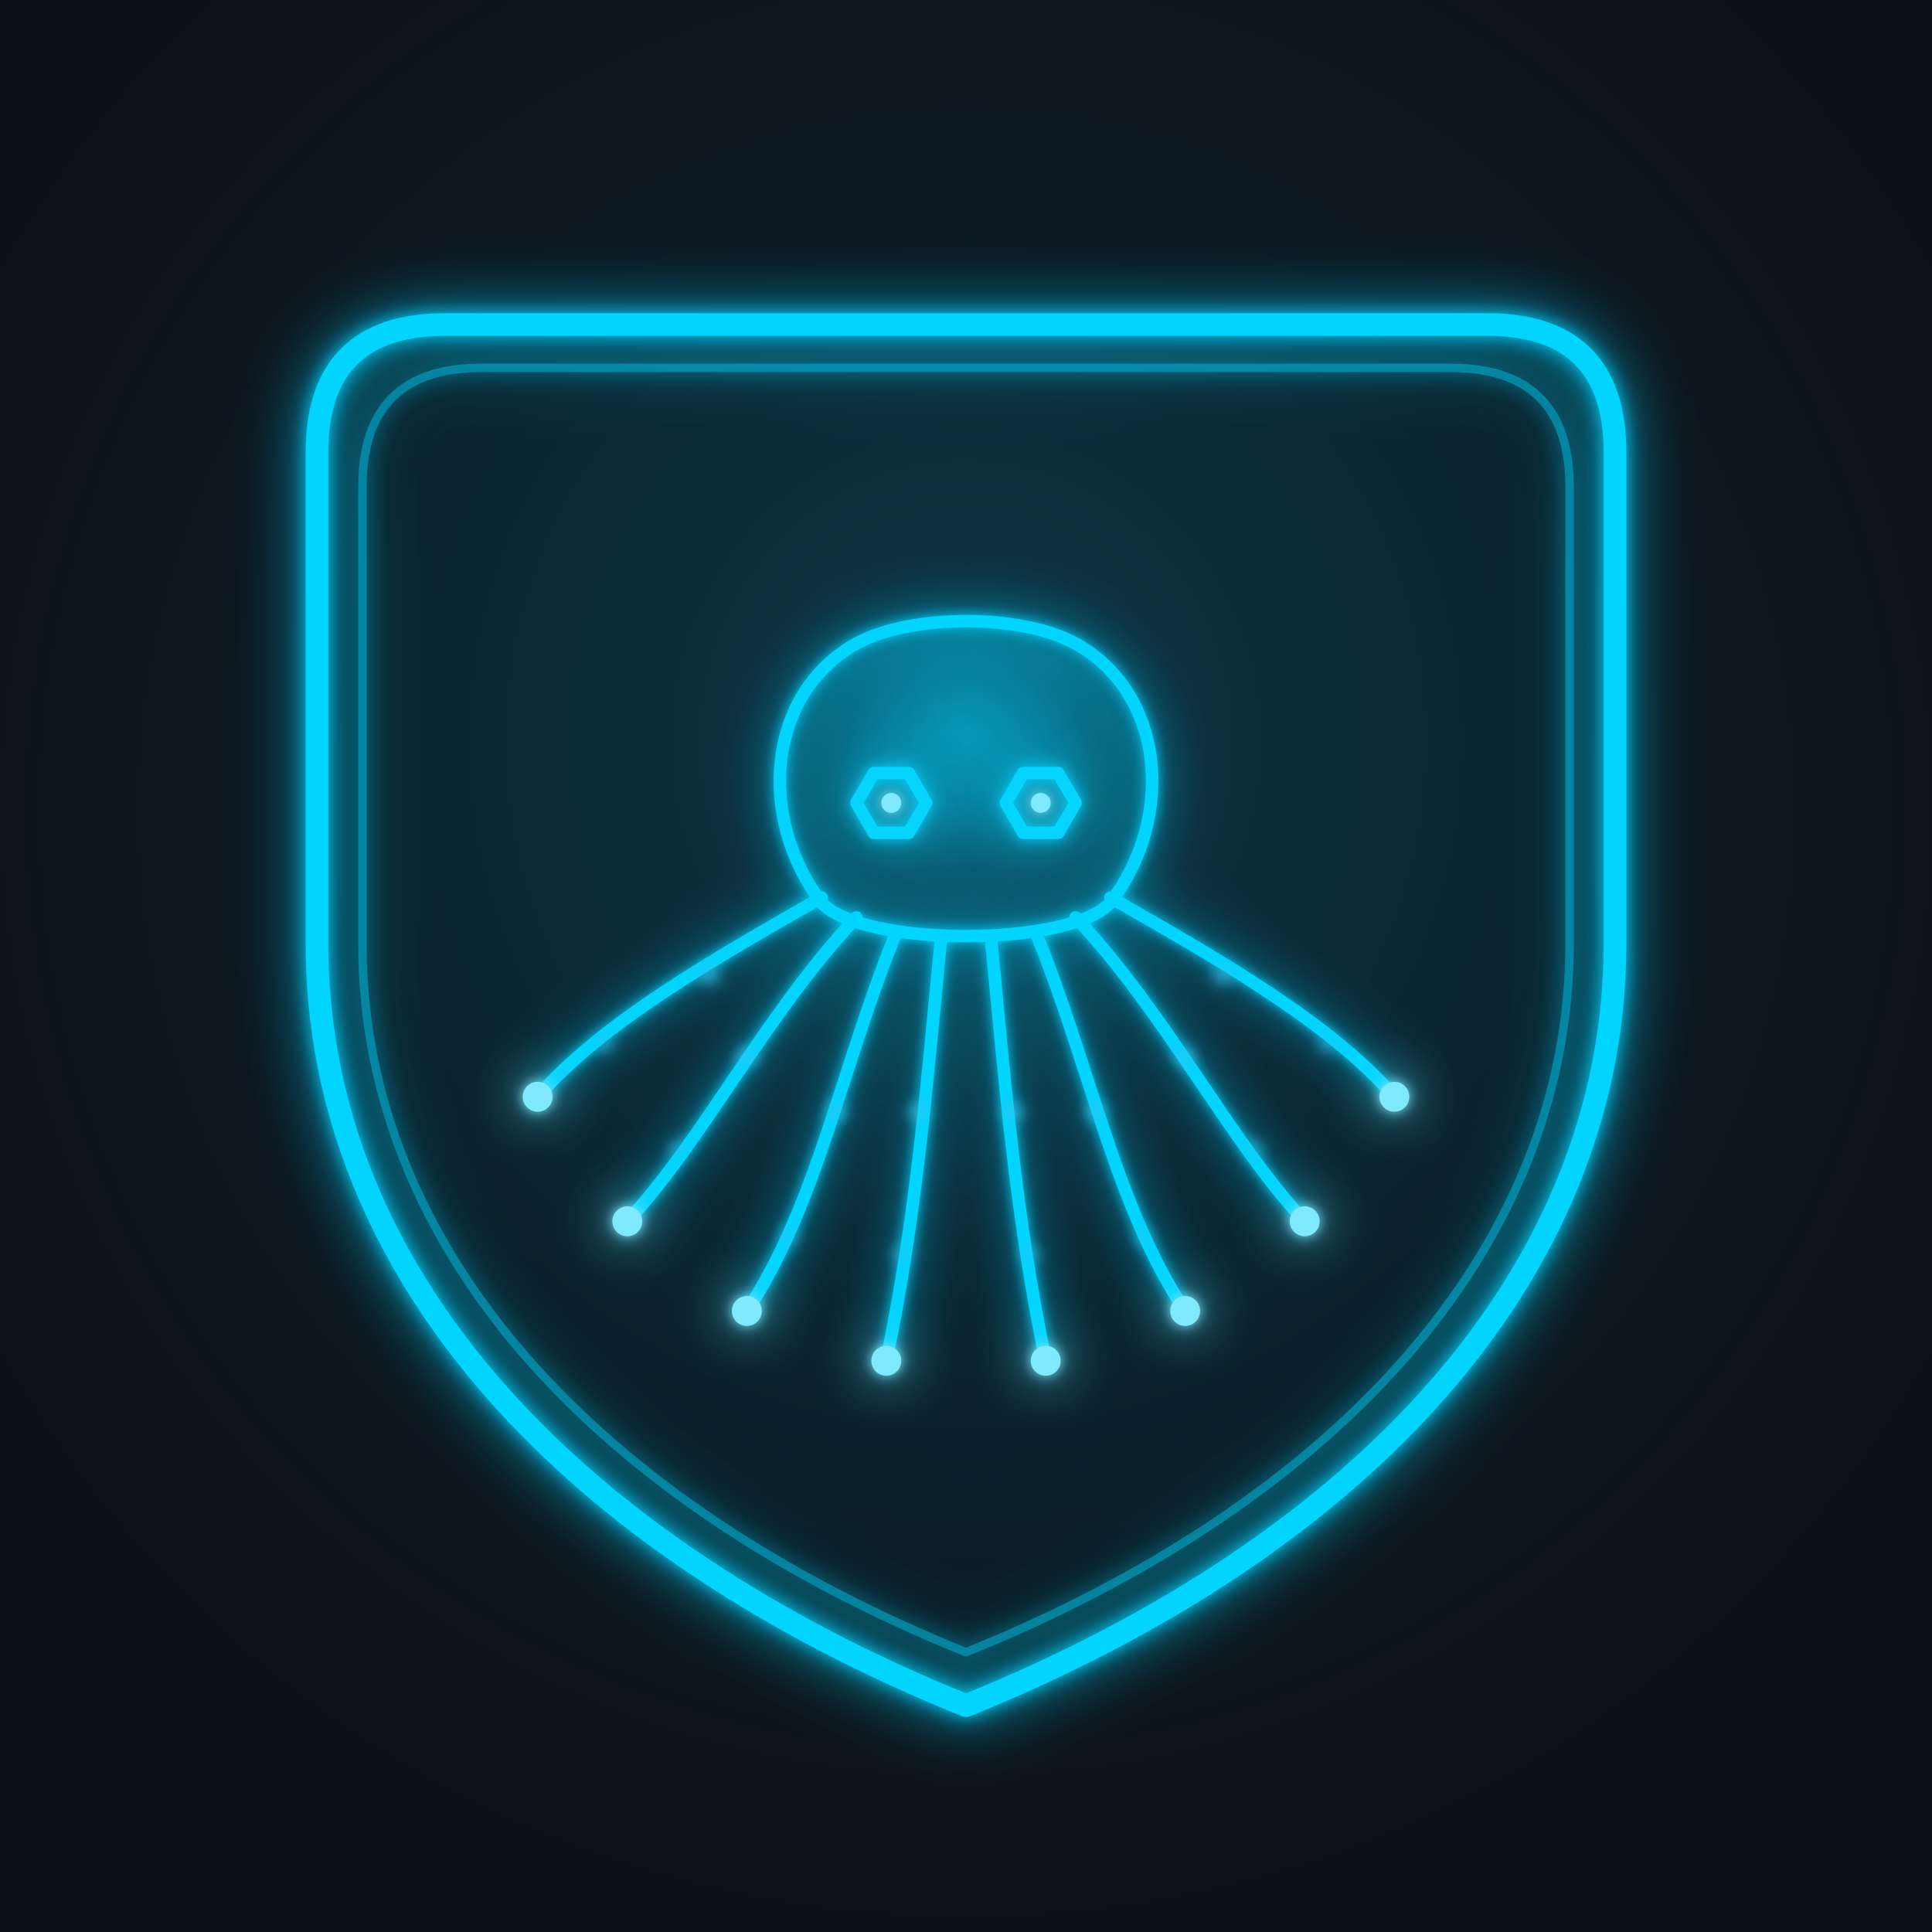
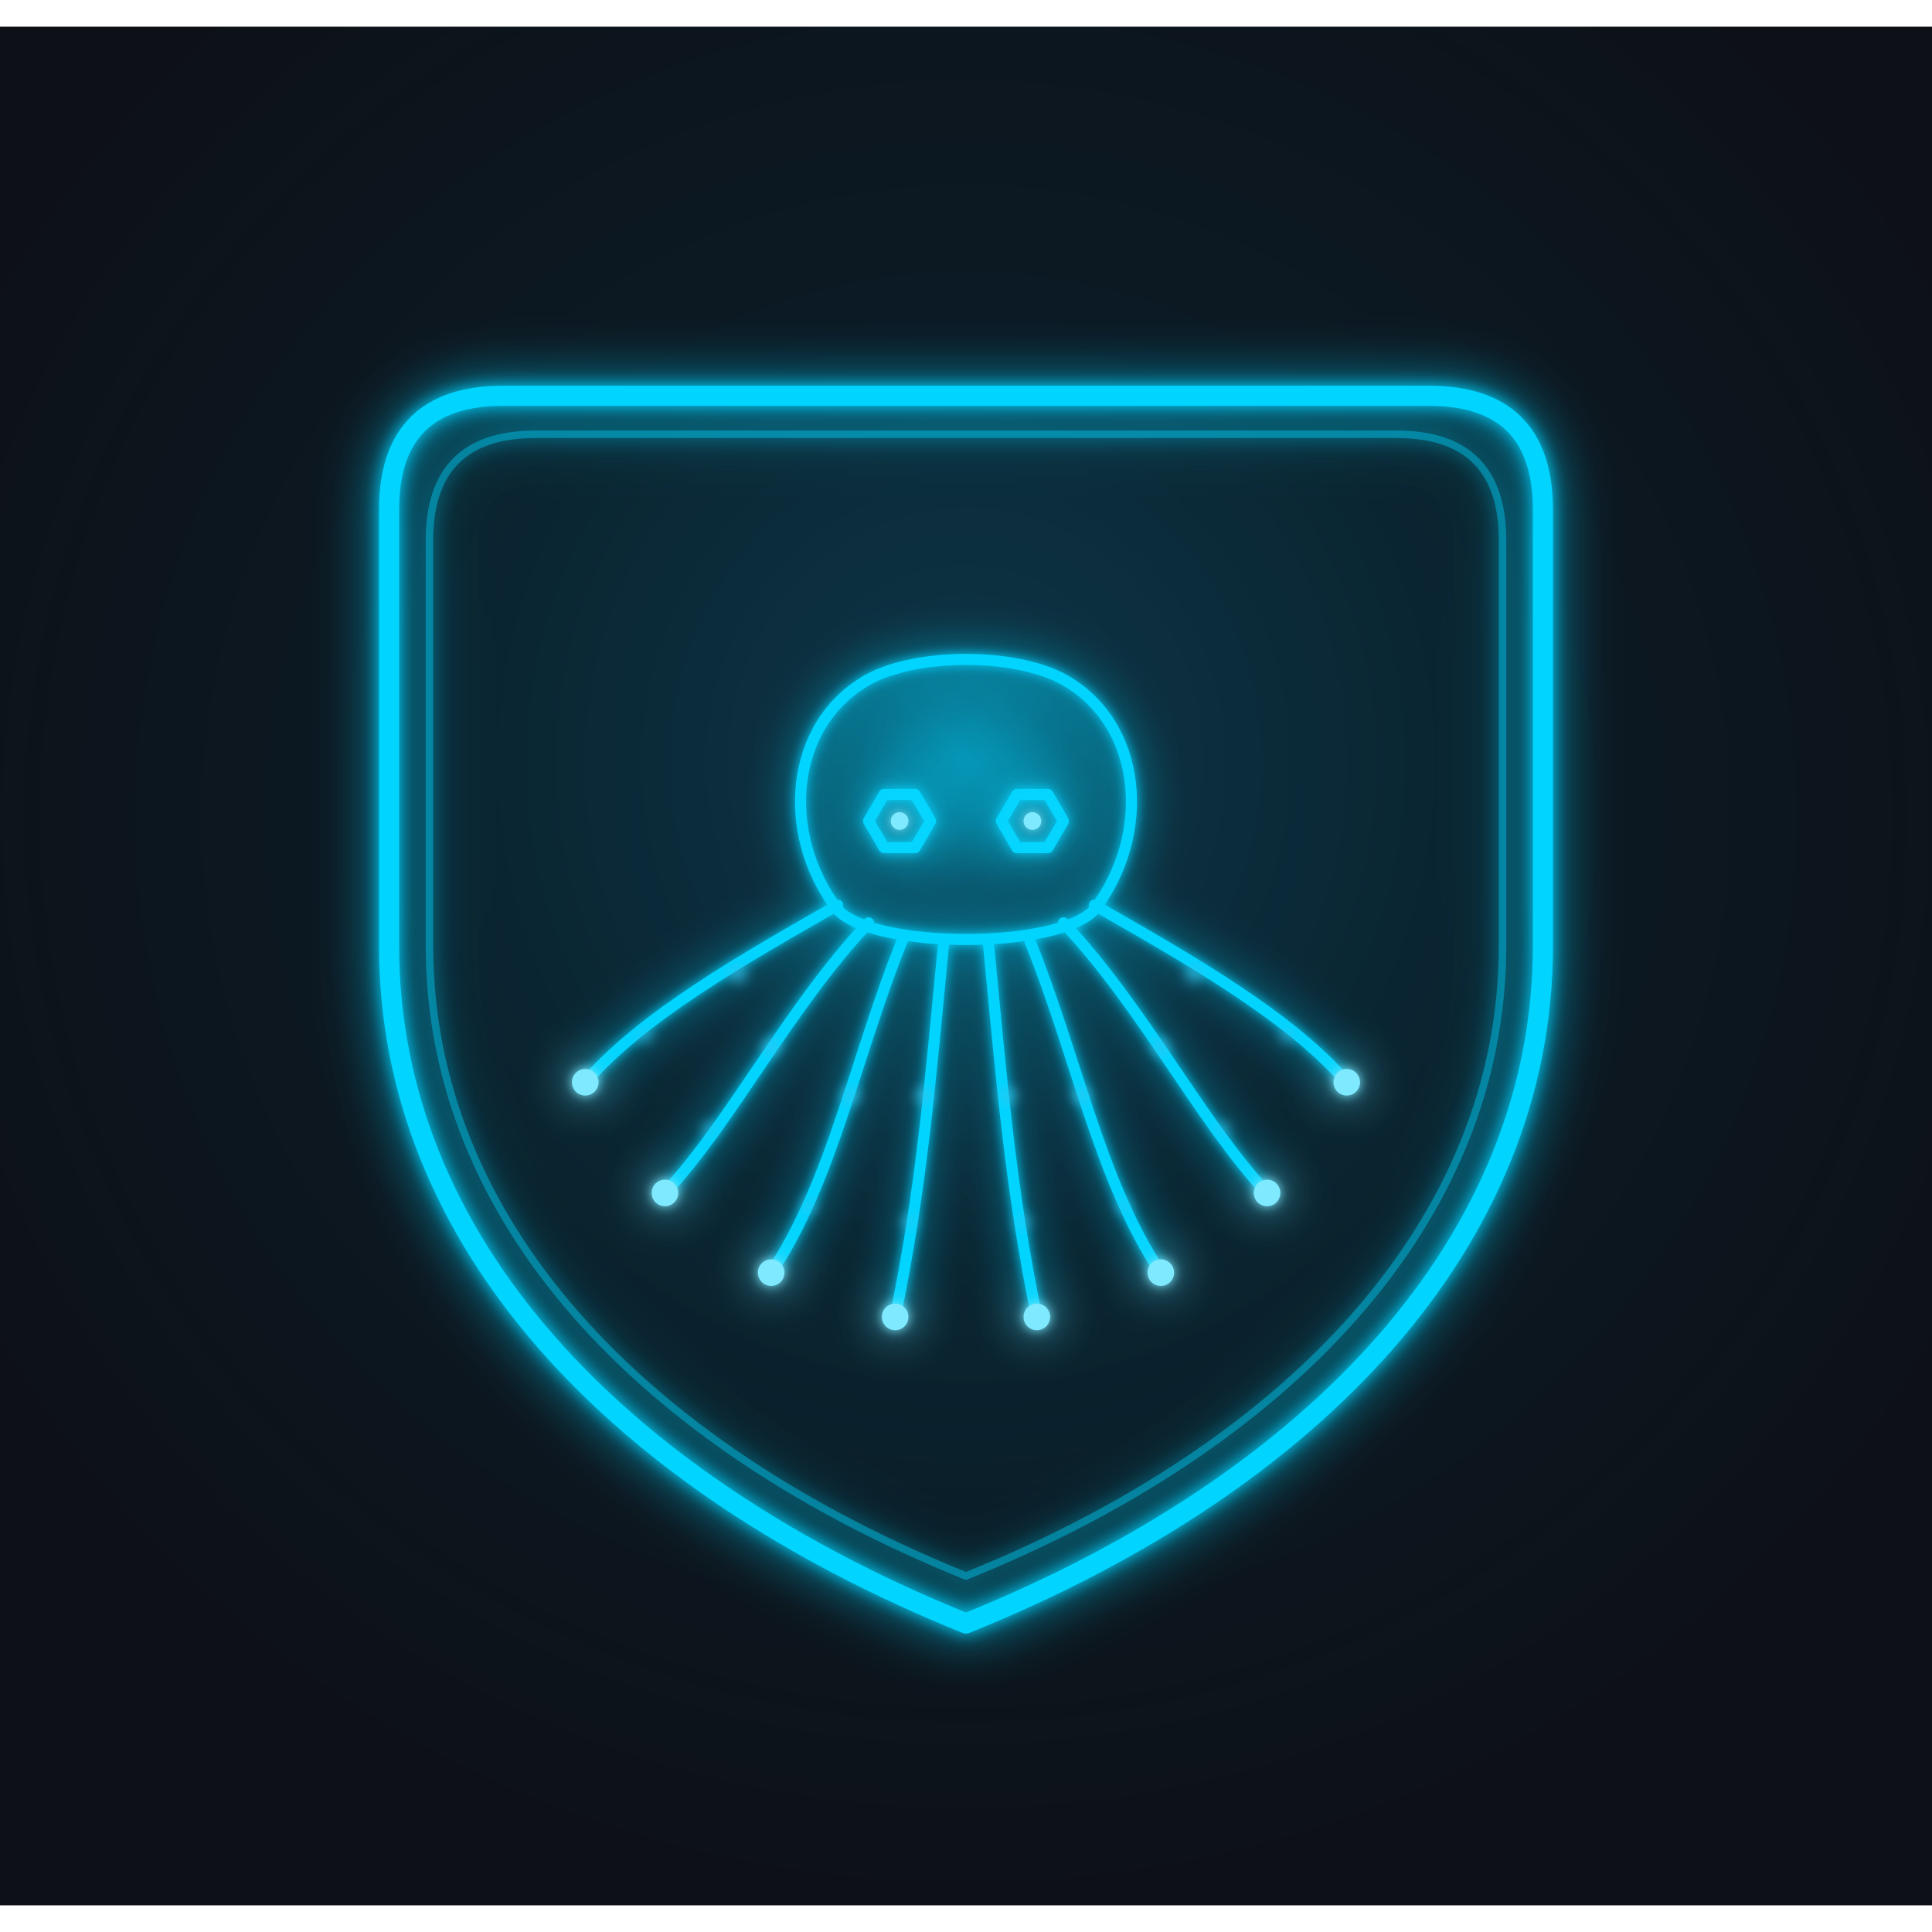
- <svg xmlns="http://www.w3.org/2000/svg" viewBox="0 0 512 512" width="512" height="512">
+ <svg xmlns="http://www.w3.org/2000/svg" viewBox="-32 -24 576 560" width="512" height="512">
  <defs>
    <filter id="glow" x="-60%" y="-60%" width="220%" height="220%">
      <feGaussianBlur stdDeviation="2.6" result="b1" />
      <feGaussianBlur stdDeviation="10" result="b2" />
      <feMerge>
        <feMergeNode in="b2" />
        <feMergeNode in="b1" />
        <feMergeNode in="SourceGraphic" />
      </feMerge>
    </filter>
    <filter id="shieldGlow" x="-50%" y="-50%" width="200%" height="200%">
      <feGaussianBlur stdDeviation="2.4" result="s1" />
      <feGaussianBlur stdDeviation="8" result="s2" />
      <feMerge>
        <feMergeNode in="s2" />
        <feMergeNode in="s1" />
        <feMergeNode in="SourceGraphic" />
      </feMerge>
    </filter>
    <filter id="softglow" x="-60%" y="-60%" width="220%" height="220%">
      <feGaussianBlur stdDeviation="3" />
    </filter>
    <radialGradient id="headFill" cx="50%" cy="36%" r="66%">
      <stop offset="0%" stop-color="#00d4ff" stop-opacity="0.28" />
      <stop offset="60%" stop-color="#00d4ff" stop-opacity="0.10" />
      <stop offset="100%" stop-color="#00d4ff" stop-opacity="0.02" />
    </radialGradient>
    <radialGradient id="bgGlow" cx="50%" cy="42%" r="58%">
      <stop offset="0%" stop-color="#0a2230" />
      <stop offset="100%" stop-color="#0d1117" />
    </radialGradient>
    <radialGradient id="shieldFill" cx="50%" cy="30%" r="80%">
      <stop offset="0%" stop-color="#0d3a4c" stop-opacity="0.85" />
      <stop offset="55%" stop-color="#0a2734" stop-opacity="0.8" />
      <stop offset="100%" stop-color="#08151c" stop-opacity="0.92" />
    </radialGradient>
    <path id="headPath" d="M198,234 C172,200 176,150 212,130 C234,118 278,118 300,130 C336,150 340,200 314,234 C298,252 214,252 198,234 Z" />
    <clipPath id="headClip">
      <use href="#headPath" />
    </clipPath>
    <path id="shieldPath" d="M118,86 L394,86 Q428,86 428,120 L428,250 C428,338 360,410 256,452 C152,410 84,338 84,250 L84,120 Q84,86 118,86 Z" />
    <pattern id="mesh" width="20" height="20" patternUnits="userSpaceOnUse">
      <path d="M10,0 L20,10 L10,20 L0,10 Z" fill="none" stroke="#00d4ff" stroke-width="0.8" stroke-opacity="0.5" />
    </pattern>
  </defs>
-   <rect width="512" height="512" fill="#0d1117" />
-   <rect width="512" height="512" fill="url(#bgGlow)" />
+   <rect x="-32" y="-24" width="576" height="560" fill="#0d1117" />
+   <rect x="-32" y="-24" width="576" height="560" fill="url(#bgGlow)" />
  <use href="#shieldPath" fill="url(#shieldFill)" />
  <g fill="none" stroke="#00d4ff" stroke-linejoin="round" filter="url(#shieldGlow)">
    <use href="#shieldPath" stroke-width="6" />
    <use href="#shieldPath" stroke-width="2.4" stroke-opacity="0.4" transform="translate(256,250) scale(0.93) translate(-256,-250)" />
  </g>
  <g transform="translate(0,-4) translate(256,261) scale(0.66) translate(-256,-261)">
    <g fill="none" stroke="#00d4ff" stroke-width="5" stroke-linecap="round" stroke-linejoin="round" filter="url(#glow)">
      <path d="M246,248 C240,310 236,360 224,418" />
      <path d="M228,246 C206,300 196,356 168,398" />
      <path d="M212,240 C176,278 150,330 120,362" />
      <path d="M198,232 C156,256 110,282 84,312" />
      <path d="M266,248 C272,310 276,360 288,418" />
      <path d="M284,246 C306,300 316,356 344,398" />
      <path d="M300,240 C336,278 362,330 392,362" />
      <path d="M314,232 C356,256 402,282 428,312" />
      <use href="#headPath" fill="url(#headFill)" />
      <polygon points="219,182 233,182 240,194 233,206 219,206 212,194" />
      <polygon points="279,182 293,182 300,194 293,206 279,206 272,194" />
    </g>
    <g clip-path="url(#headClip)" opacity="0.16" filter="url(#softglow)">
      <rect x="180" y="120" width="160" height="135" fill="url(#mesh)" />
    </g>
    <g fill="#36c4ee" filter="url(#softglow)">
      <circle cx="237" cy="318" r="3.4" />
      <circle cx="230" cy="375" r="2.6" />
      <circle cx="204" cy="318" r="3.4" />
      <circle cx="185" cy="368" r="2.6" />
      <circle cx="168" cy="296" r="3.4" />
      <circle cx="140" cy="333" r="2.6" />
      <circle cx="153" cy="263" r="3.4" />
      <circle cx="111" cy="291" r="2.6" />
      <circle cx="275" cy="318" r="3.4" />
      <circle cx="282" cy="375" r="2.6" />
      <circle cx="308" cy="318" r="3.4" />
      <circle cx="327" cy="368" r="2.6" />
      <circle cx="344" cy="296" r="3.4" />
      <circle cx="372" cy="333" r="2.6" />
      <circle cx="359" cy="263" r="3.4" />
      <circle cx="401" cy="291" r="2.6" />
    </g>
    <g fill="#7fe9ff" filter="url(#glow)">
      <circle cx="224" cy="418" r="6" />
      <circle cx="168" cy="398" r="6" />
      <circle cx="120" cy="362" r="6" />
      <circle cx="84" cy="312" r="6" />
      <circle cx="288" cy="418" r="6" />
      <circle cx="344" cy="398" r="6" />
      <circle cx="392" cy="362" r="6" />
      <circle cx="428" cy="312" r="6" />
      <circle cx="226" cy="194" r="4" />
      <circle cx="286" cy="194" r="4" />
    </g>
  </g>
</svg>
